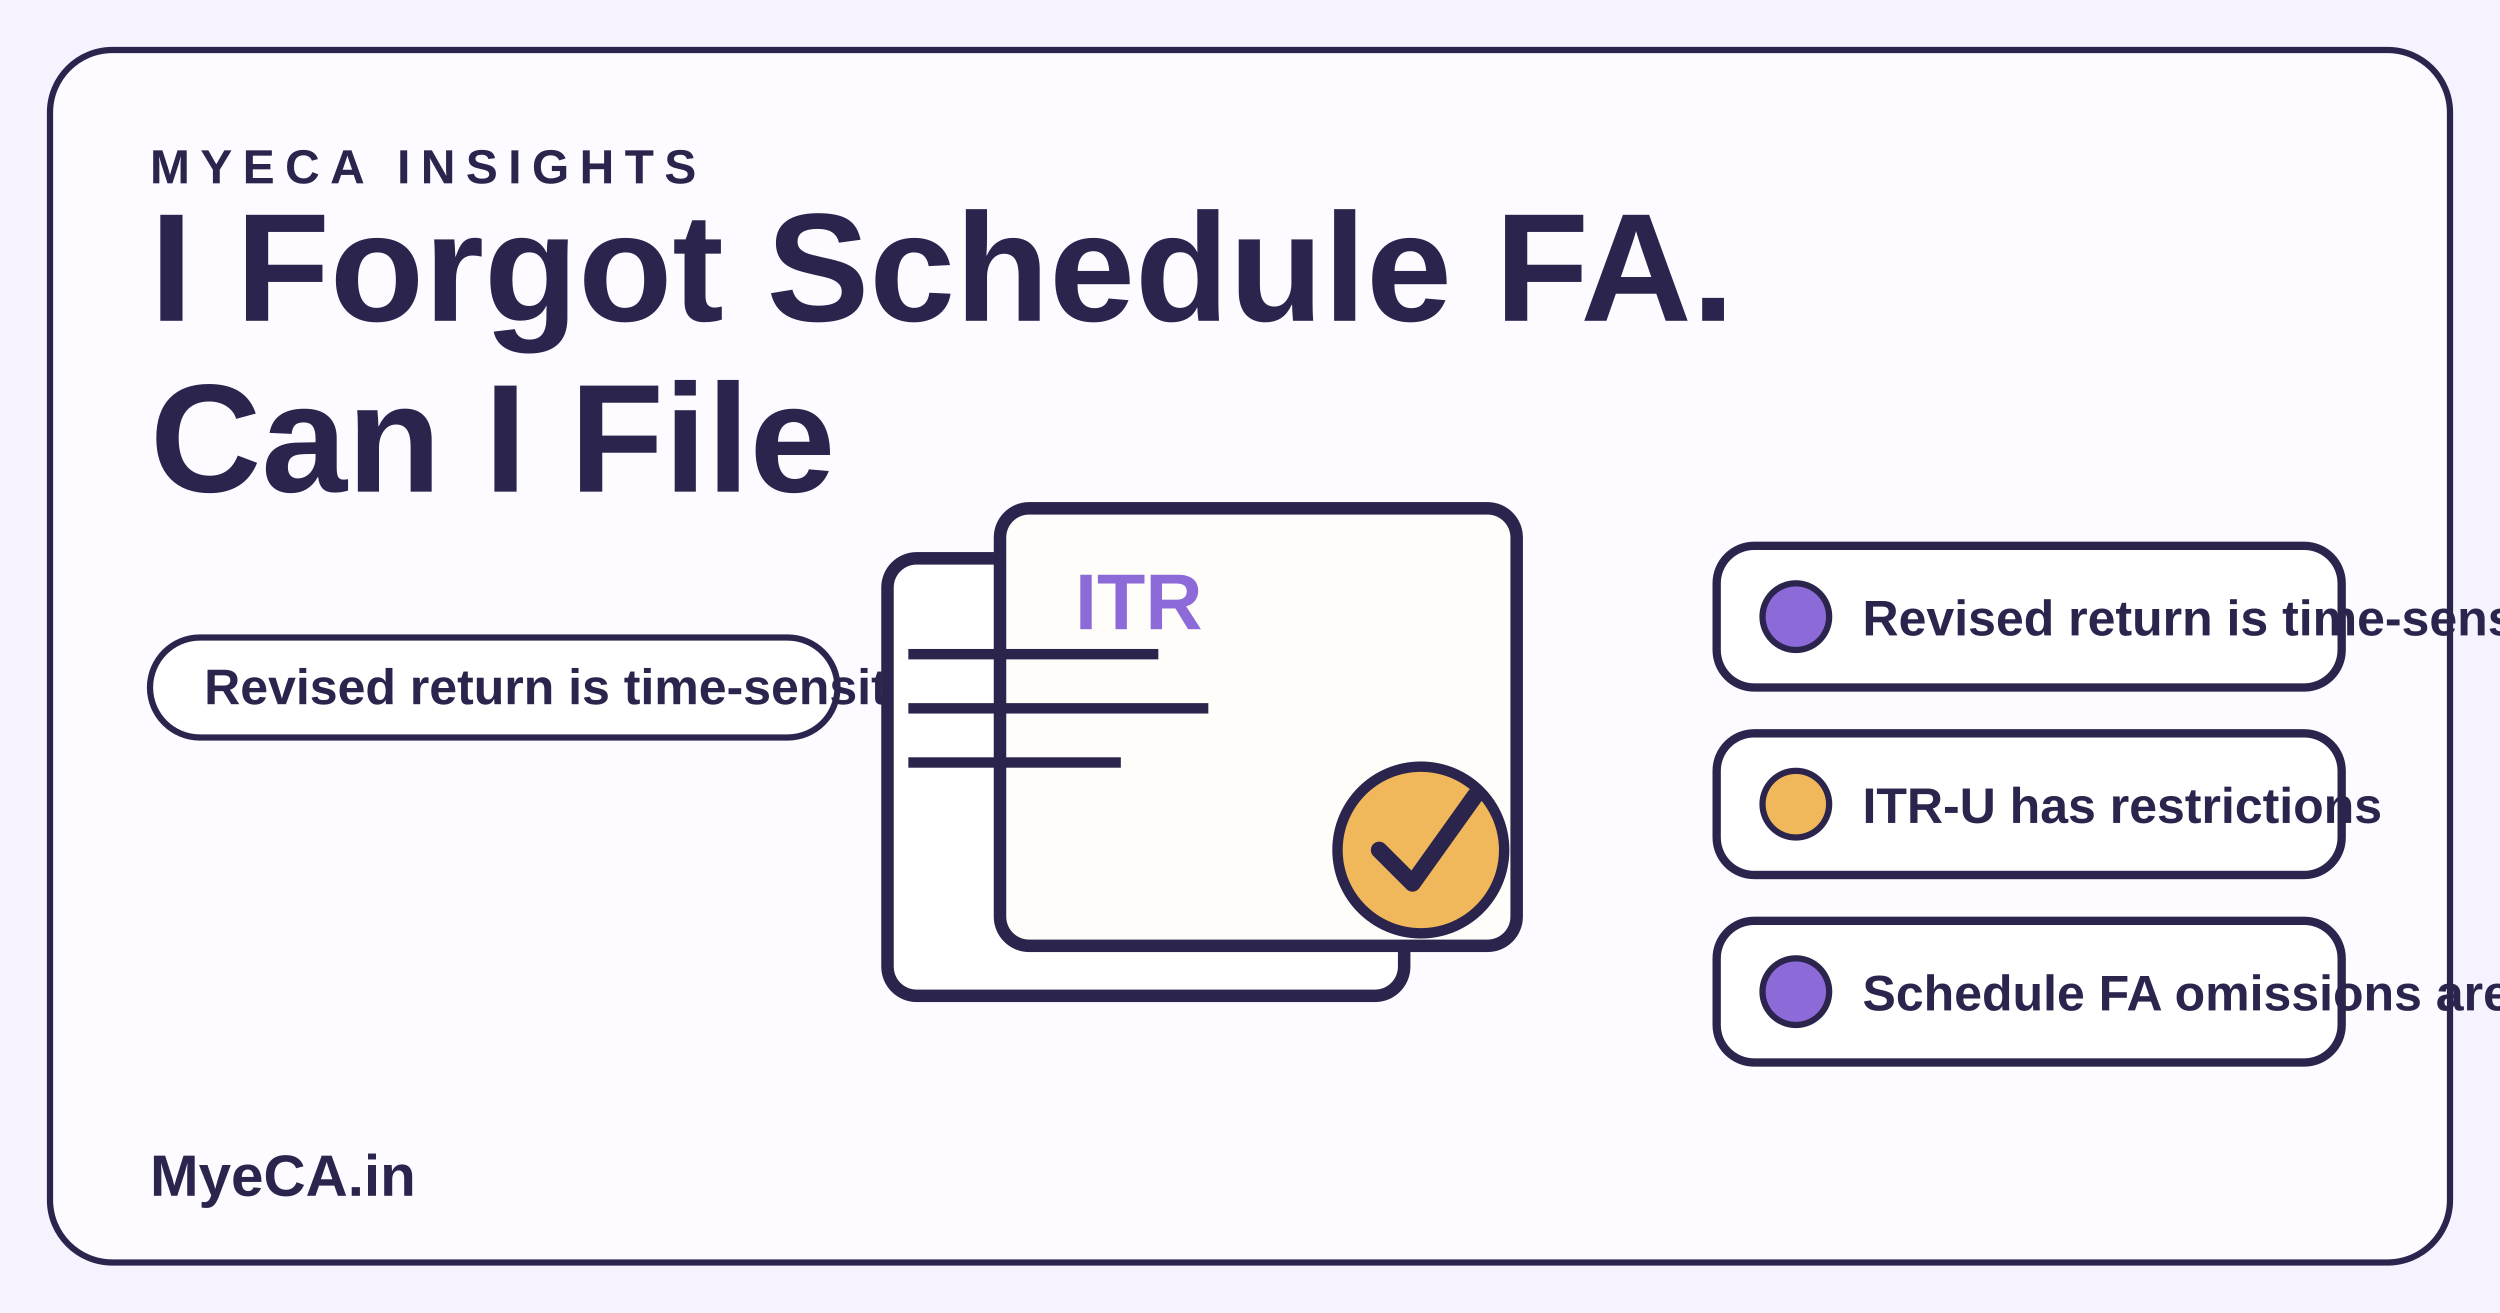
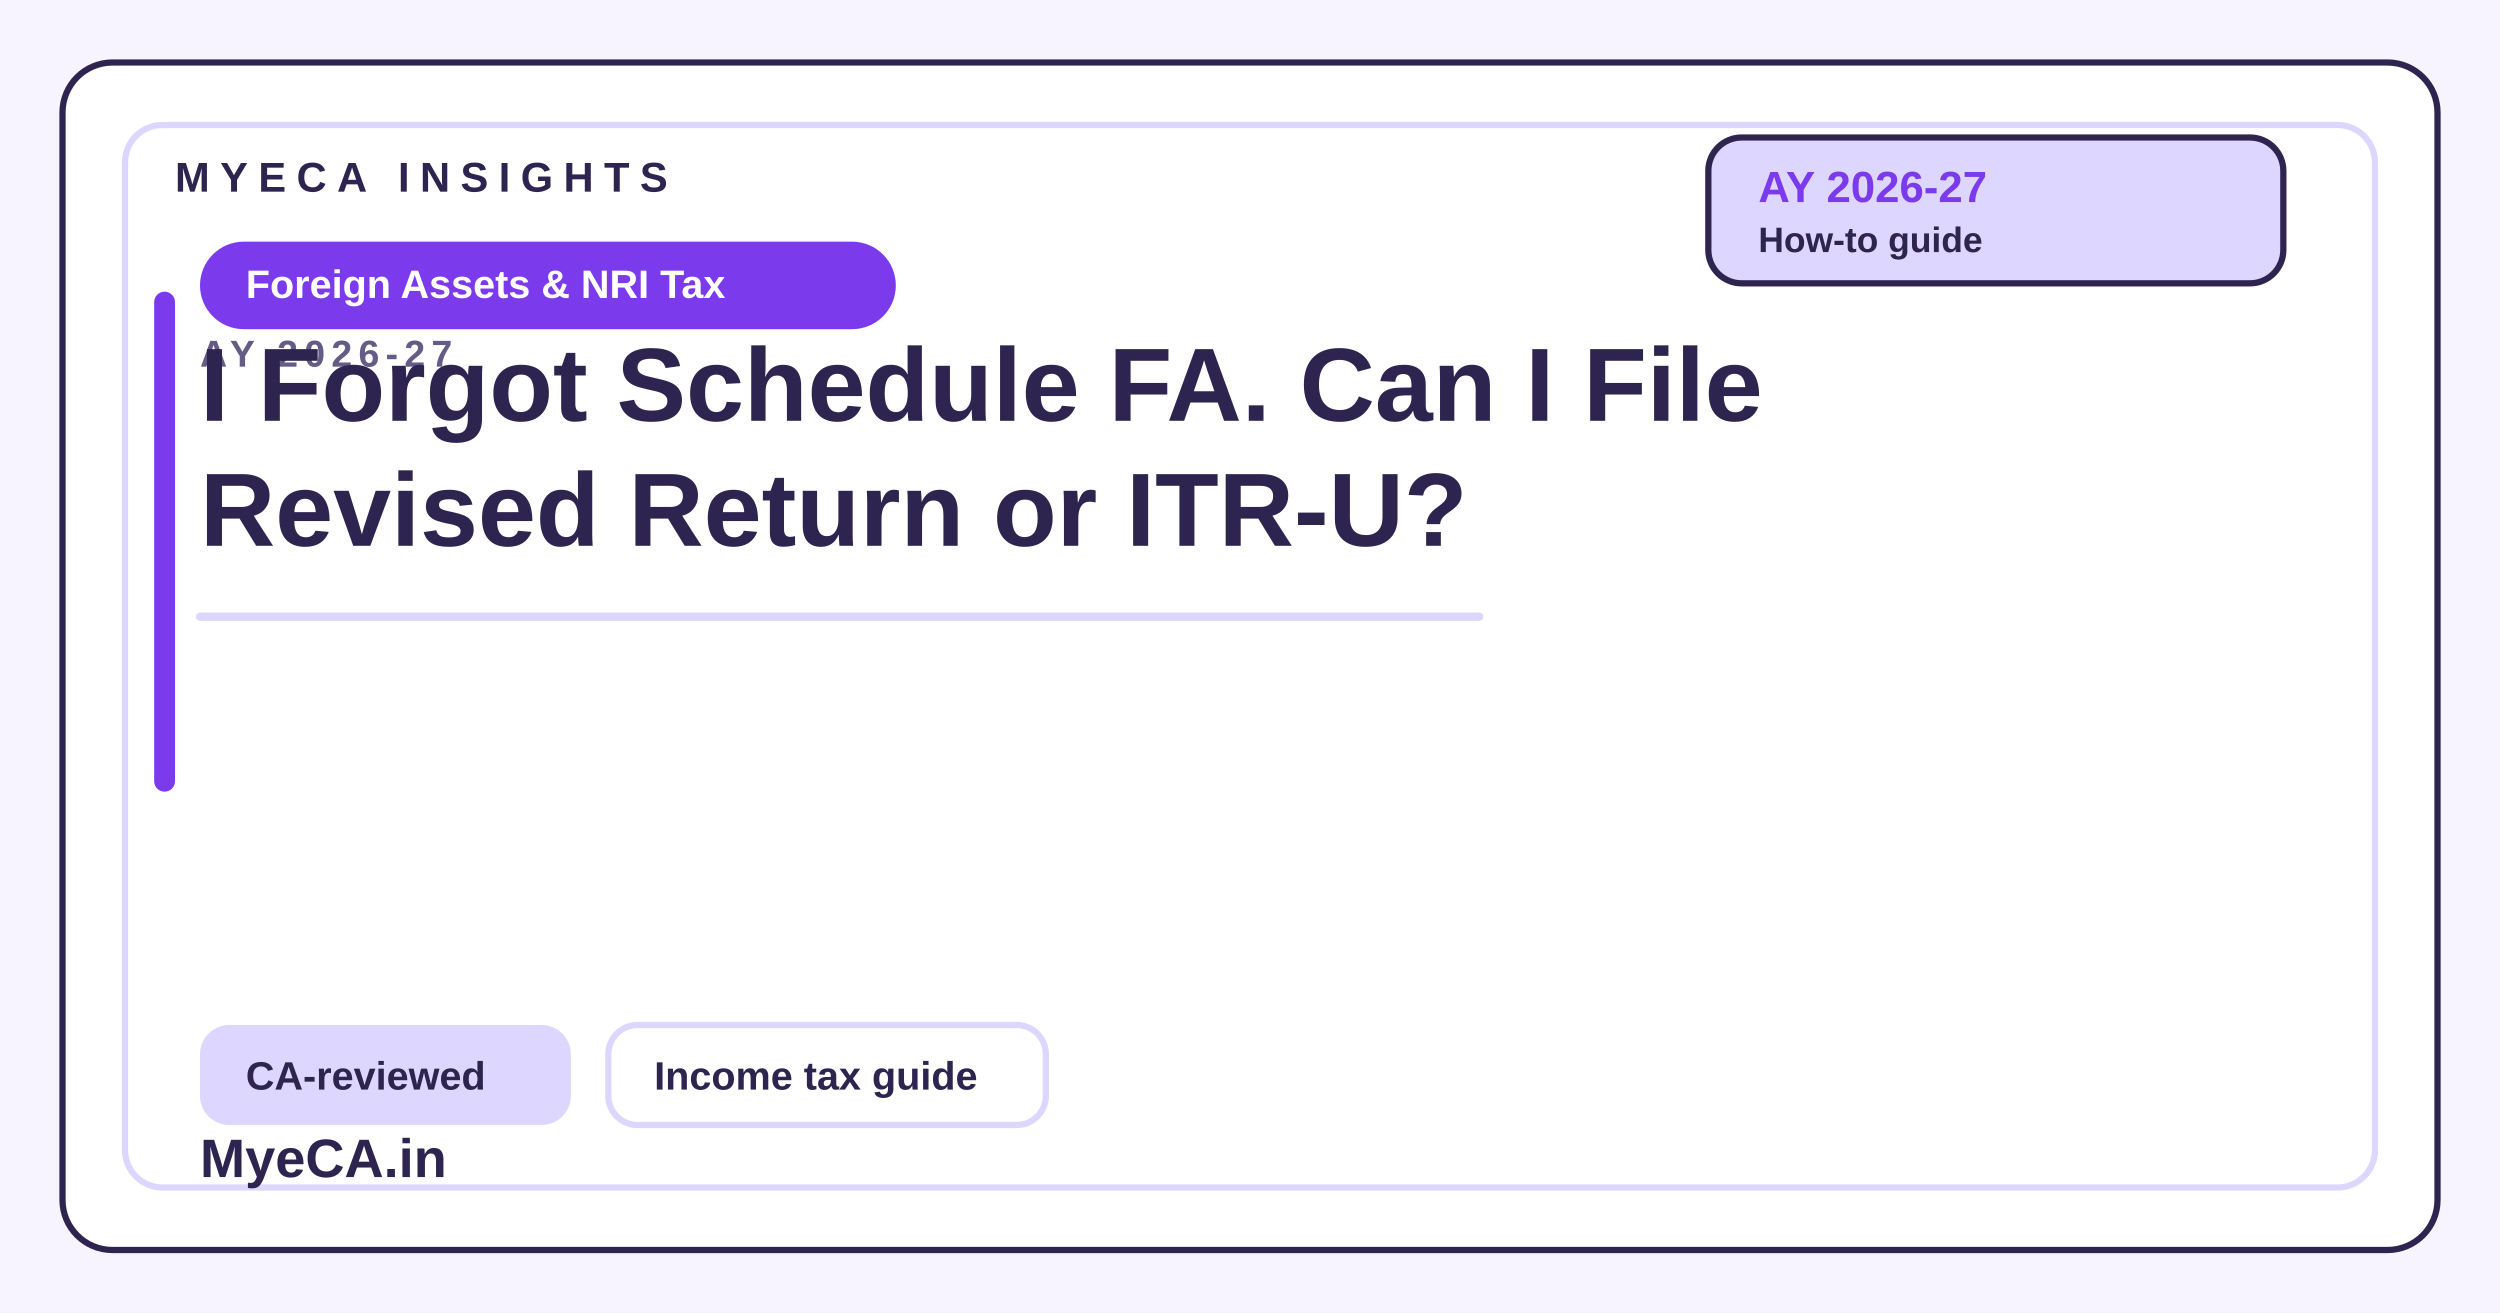
<svg xmlns="http://www.w3.org/2000/svg" width="1200" height="630" viewBox="0 0 1200 630" role="img" aria-labelledby="title desc">
-   <rect width="1200" height="630" fill="#f6f3ff" />
-   <rect x="24" y="24" width="1152" height="582" rx="30" fill="#fdfbff" stroke="#2b244d" stroke-width="3" />
-   <text x="72" y="88" font-family="Arial, Helvetica, sans-serif" font-size="23" font-weight="800" letter-spacing="5" fill="#2b244d">MYECA INSIGHTS</text>
-   <text x="72" y="154" font-family="Arial, Helvetica, sans-serif" font-size="74" font-weight="900" fill="#2b244d">I Forgot Schedule FA.</text>
-   <text x="72" y="236" font-family="Arial, Helvetica, sans-serif" font-size="74" font-weight="900" fill="#2b244d">Can I File</text>
-   <rect x="72" y="306" width="330" height="48" rx="24" fill="#fff" stroke="#2b244d" stroke-width="3" />
-   <text x="98" y="338" font-family="Arial, Helvetica, sans-serif" font-size="24" font-weight="800" fill="#2b244d">Revised return is time-sensitive</text>
-   <g transform="translate(398 244)">
-     <rect x="28" y="24" width="248" height="210" rx="14" fill="#fff" stroke="#2b244d" stroke-width="6" />
-     <rect x="82" y="0" width="248" height="210" rx="14" fill="#fffdfa" stroke="#2b244d" stroke-width="6" />
-     <text x="118" y="58" font-family="Arial, Helvetica, sans-serif" font-size="38" font-weight="900" fill="#8c6bd8">ITR</text>
-     <line x1="38" y1="70" x2="158" y2="70" stroke="#2b244d" stroke-width="5" />
-     <line x1="38" y1="96" x2="182" y2="96" stroke="#2b244d" stroke-width="5" />
-     <line x1="38" y1="122" x2="140" y2="122" stroke="#2b244d" stroke-width="5" />
-     <circle cx="284" cy="164" r="40" fill="#f0b85a" stroke="#2b244d" stroke-width="5" />
-     <path d="M264 164l16 16 30-42" fill="none" stroke="#2b244d" stroke-width="8" stroke-linecap="round" stroke-linejoin="round" />
+   <rect width="1200" height="630" fill="#f7f4ff" />
+   <rect x="30" y="30" width="1140" height="570" rx="24" fill="#ffffff" stroke="#2d2450" stroke-width="3" />
+   <rect x="60" y="60" width="1080" height="510" rx="18" fill="none" stroke="#ddd6fe" stroke-width="3" />
+   <rect x="74" y="140" width="10" height="240" rx="5" fill="#7c3aed" />
+   <text x="84" y="92" font-family="Arial, Helvetica, sans-serif" font-size="20" font-weight="900" letter-spacing="5" fill="#2d2450">MYECA INSIGHTS</text>
+   <g transform="translate(820 66)">
+     <rect x="0" y="0" width="276" height="70" rx="16" fill="#ddd6fe" stroke="#2d2450" stroke-width="3" />
+     <text x="24" y="31" font-family="Arial, Helvetica, sans-serif" font-size="21" font-weight="900" fill="#7c3aed">AY 2026-27</text>
+     <text x="24" y="55" font-family="Arial, Helvetica, sans-serif" font-size="17" font-weight="800" fill="#2d2450">How-to guide</text>
  </g>
-   <g transform="translate(824 262)">
-     <rect x="0" y="0" width="300" height="68" rx="18" fill="#fff" stroke="#2b244d" stroke-width="4" />
-     <circle cx="38" cy="34" r="16" fill="#8c6bd8" stroke="#2b244d" stroke-width="3" />
-     <text x="70" y="43" font-family="Arial, Helvetica, sans-serif" font-size="24" font-weight="800" fill="#2b244d">Revised return is time-sensitive</text>
+   <rect x="96" y="116" width="334" height="42" rx="21" fill="#7c3aed" />
+   <text x="118" y="143" font-family="Arial, Helvetica, sans-serif" font-size="19" font-weight="900" fill="#ffffff">Foreign Assets &amp; NRI Tax</text>
+   <text x="96" y="176" font-family="Arial, Helvetica, sans-serif" font-size="18" font-weight="900" letter-spacing="3" fill="#655b87">AY 2026-27</text>
+   <text x="96" y="202" font-family="Arial, Helvetica, sans-serif" font-size="50" font-weight="900" fill="#2d2450">I Forgot Schedule FA. Can I File</text>
+   <text x="96" y="262" font-family="Arial, Helvetica, sans-serif" font-size="50" font-weight="900" fill="#2d2450">Revised Return or ITR-U?</text>
+   <line x1="96" y1="296" x2="710" y2="296" stroke="#ddd6fe" stroke-width="4" stroke-linecap="round" />
+   <g transform="translate(96 492)">
+     <rect x="0" y="0" width="178" height="48" rx="14" fill="#ddd6fe" />
+     <text x="22" y="31" font-family="Arial, Helvetica, sans-serif" font-size="19" font-weight="900" fill="#2d2450">CA-reviewed</text>
  </g>
-   <g transform="translate(824 352)">
-     <rect x="0" y="0" width="300" height="68" rx="18" fill="#fff" stroke="#2b244d" stroke-width="4" />
-     <circle cx="38" cy="34" r="16" fill="#f0b85a" stroke="#2b244d" stroke-width="3" />
-     <text x="70" y="43" font-family="Arial, Helvetica, sans-serif" font-size="24" font-weight="800" fill="#2b244d">ITR-U has restrictions</text>
+   <g transform="translate(292 492)">
+     <rect x="0" y="0" width="210" height="48" rx="14" fill="#ffffff" stroke="#ddd6fe" stroke-width="3" />
+     <text x="22" y="31" font-family="Arial, Helvetica, sans-serif" font-size="19" font-weight="900" fill="#2d2450">Income tax guide</text>
  </g>
-   <g transform="translate(824 442)">
-     <rect x="0" y="0" width="300" height="68" rx="18" fill="#fff" stroke="#2b244d" stroke-width="4" />
-     <circle cx="38" cy="34" r="16" fill="#8c6bd8" stroke="#2b244d" stroke-width="3" />
-     <text x="70" y="43" font-family="Arial, Helvetica, sans-serif" font-size="24" font-weight="800" fill="#2b244d">Schedule FA omissions are</text>
-   </g>
-   <text x="72" y="574" font-family="Arial, Helvetica, sans-serif" font-size="28" font-weight="900" fill="#2b244d">MyeCA.in</text>
+   <text x="96" y="565" font-family="Arial, Helvetica, sans-serif" font-size="26" font-weight="900" fill="#2d2450">MyeCA.in</text>
</svg>
